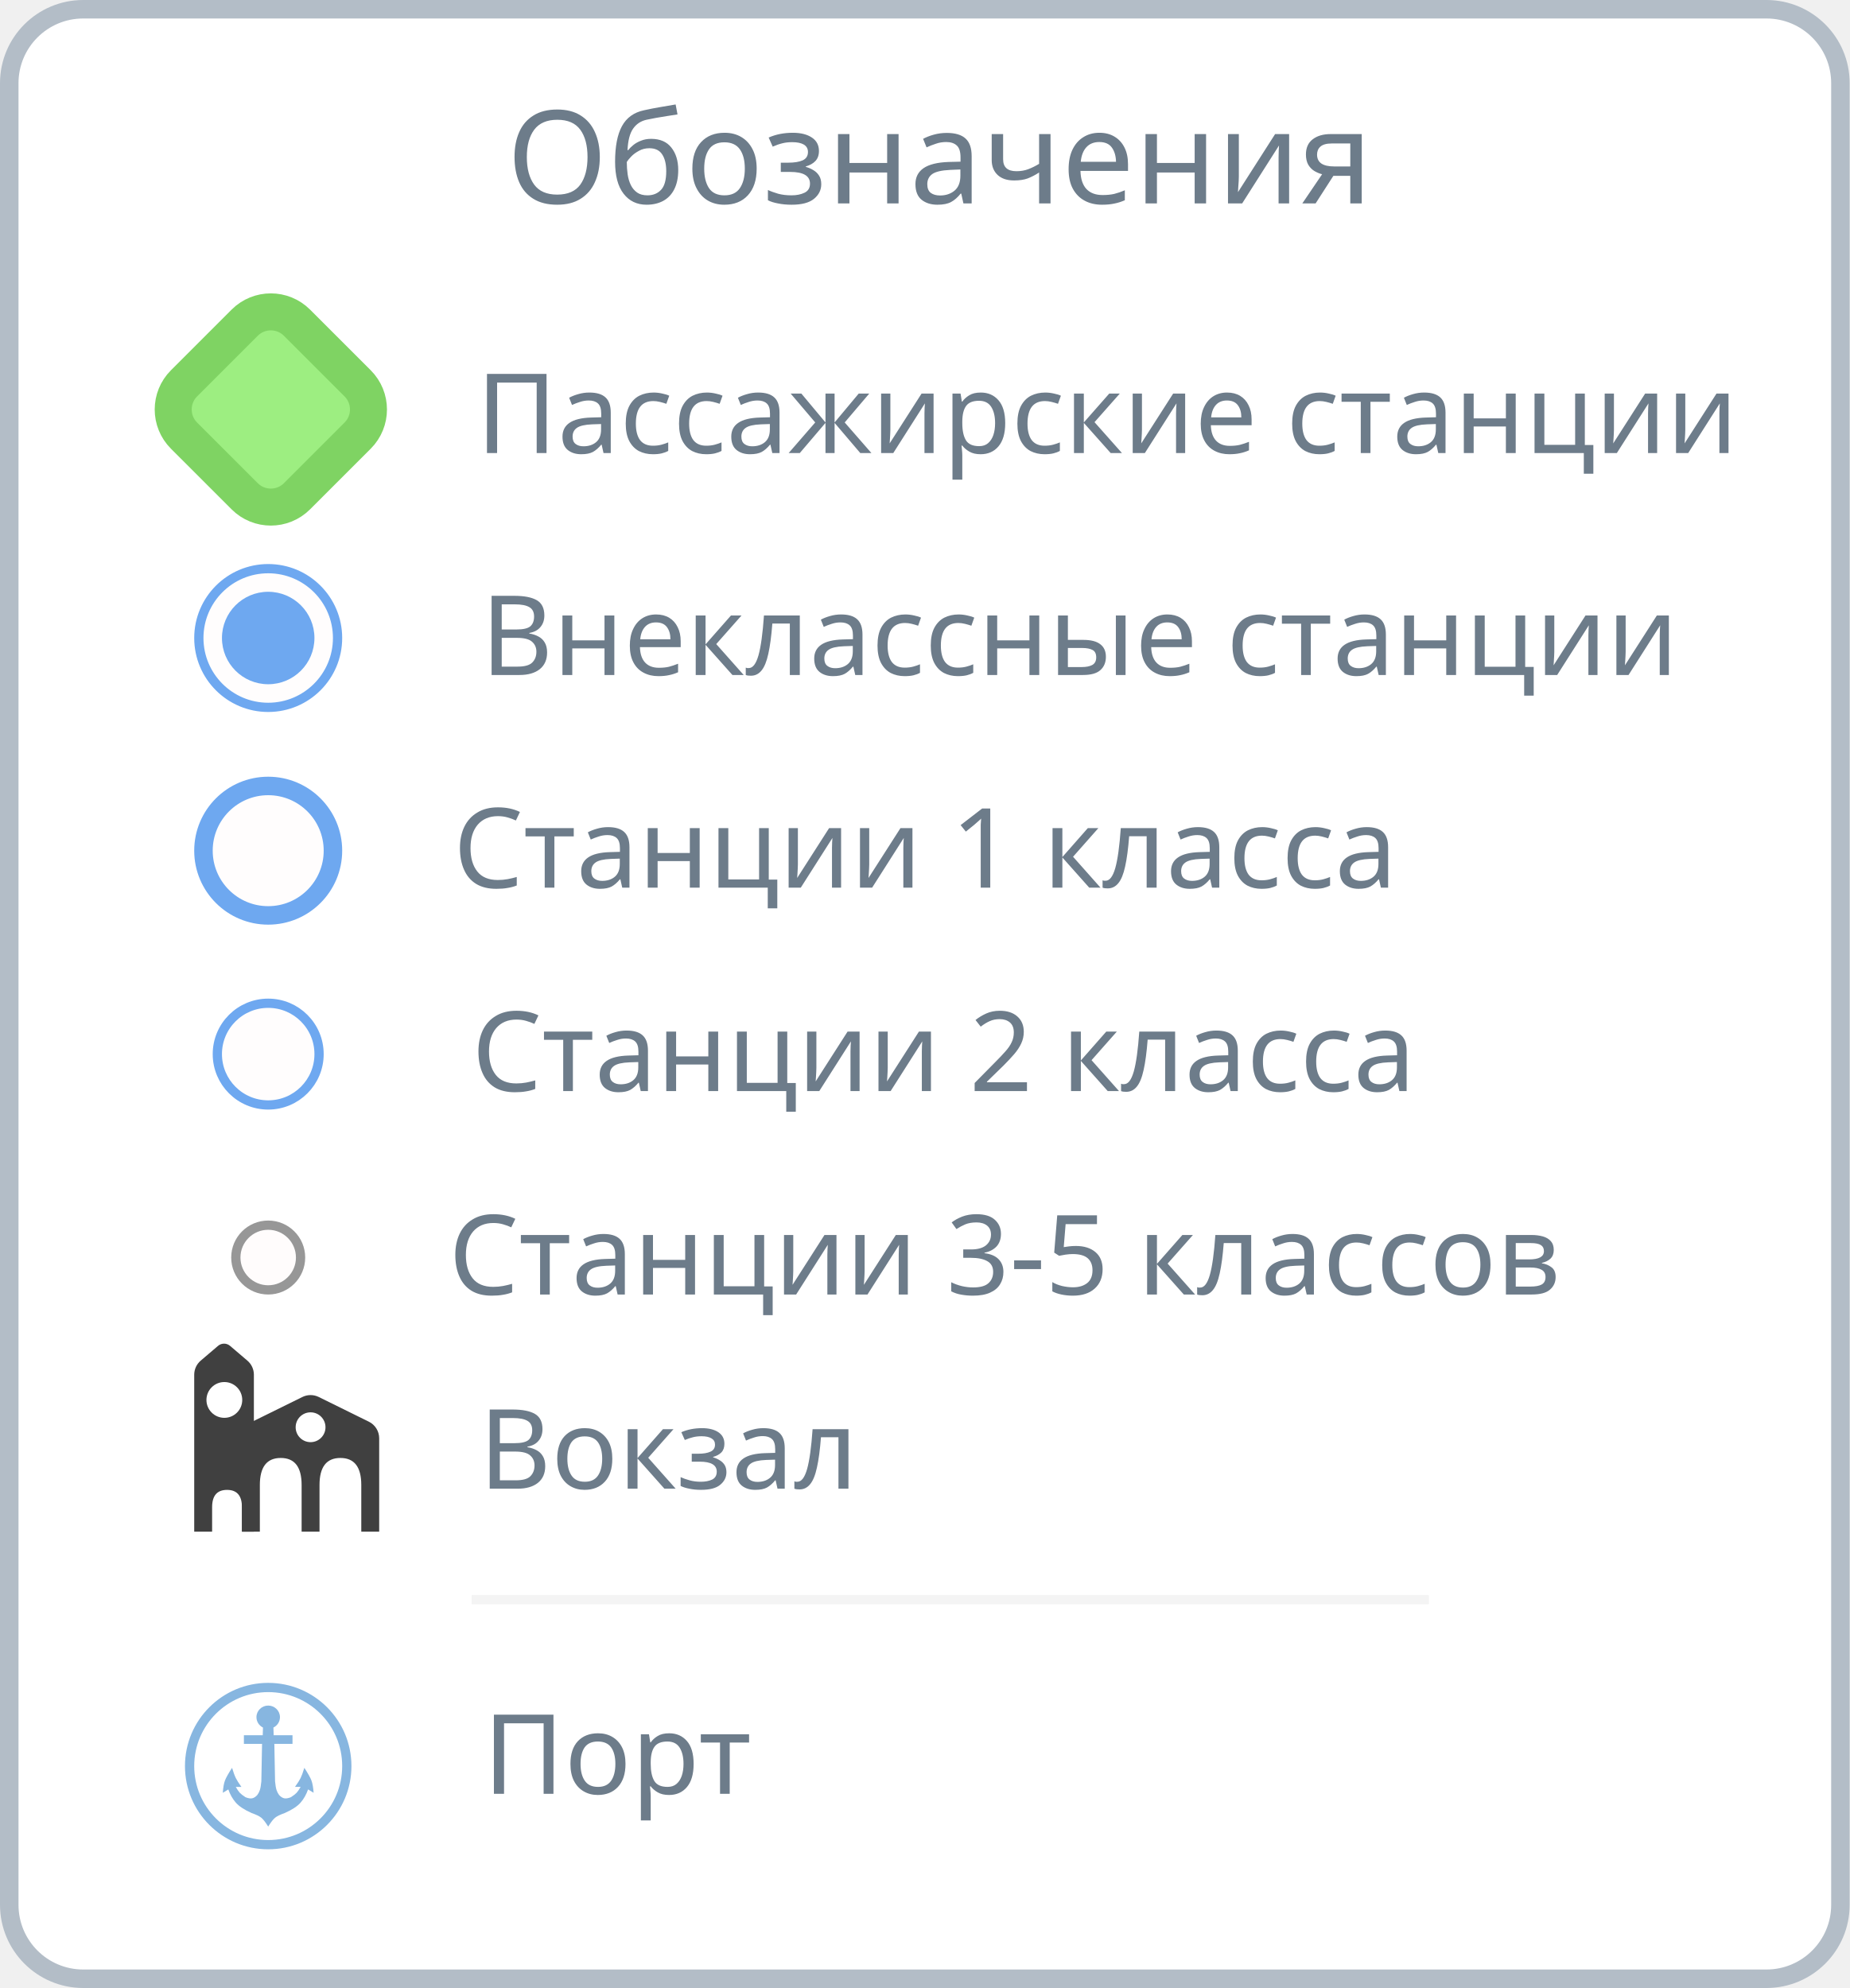
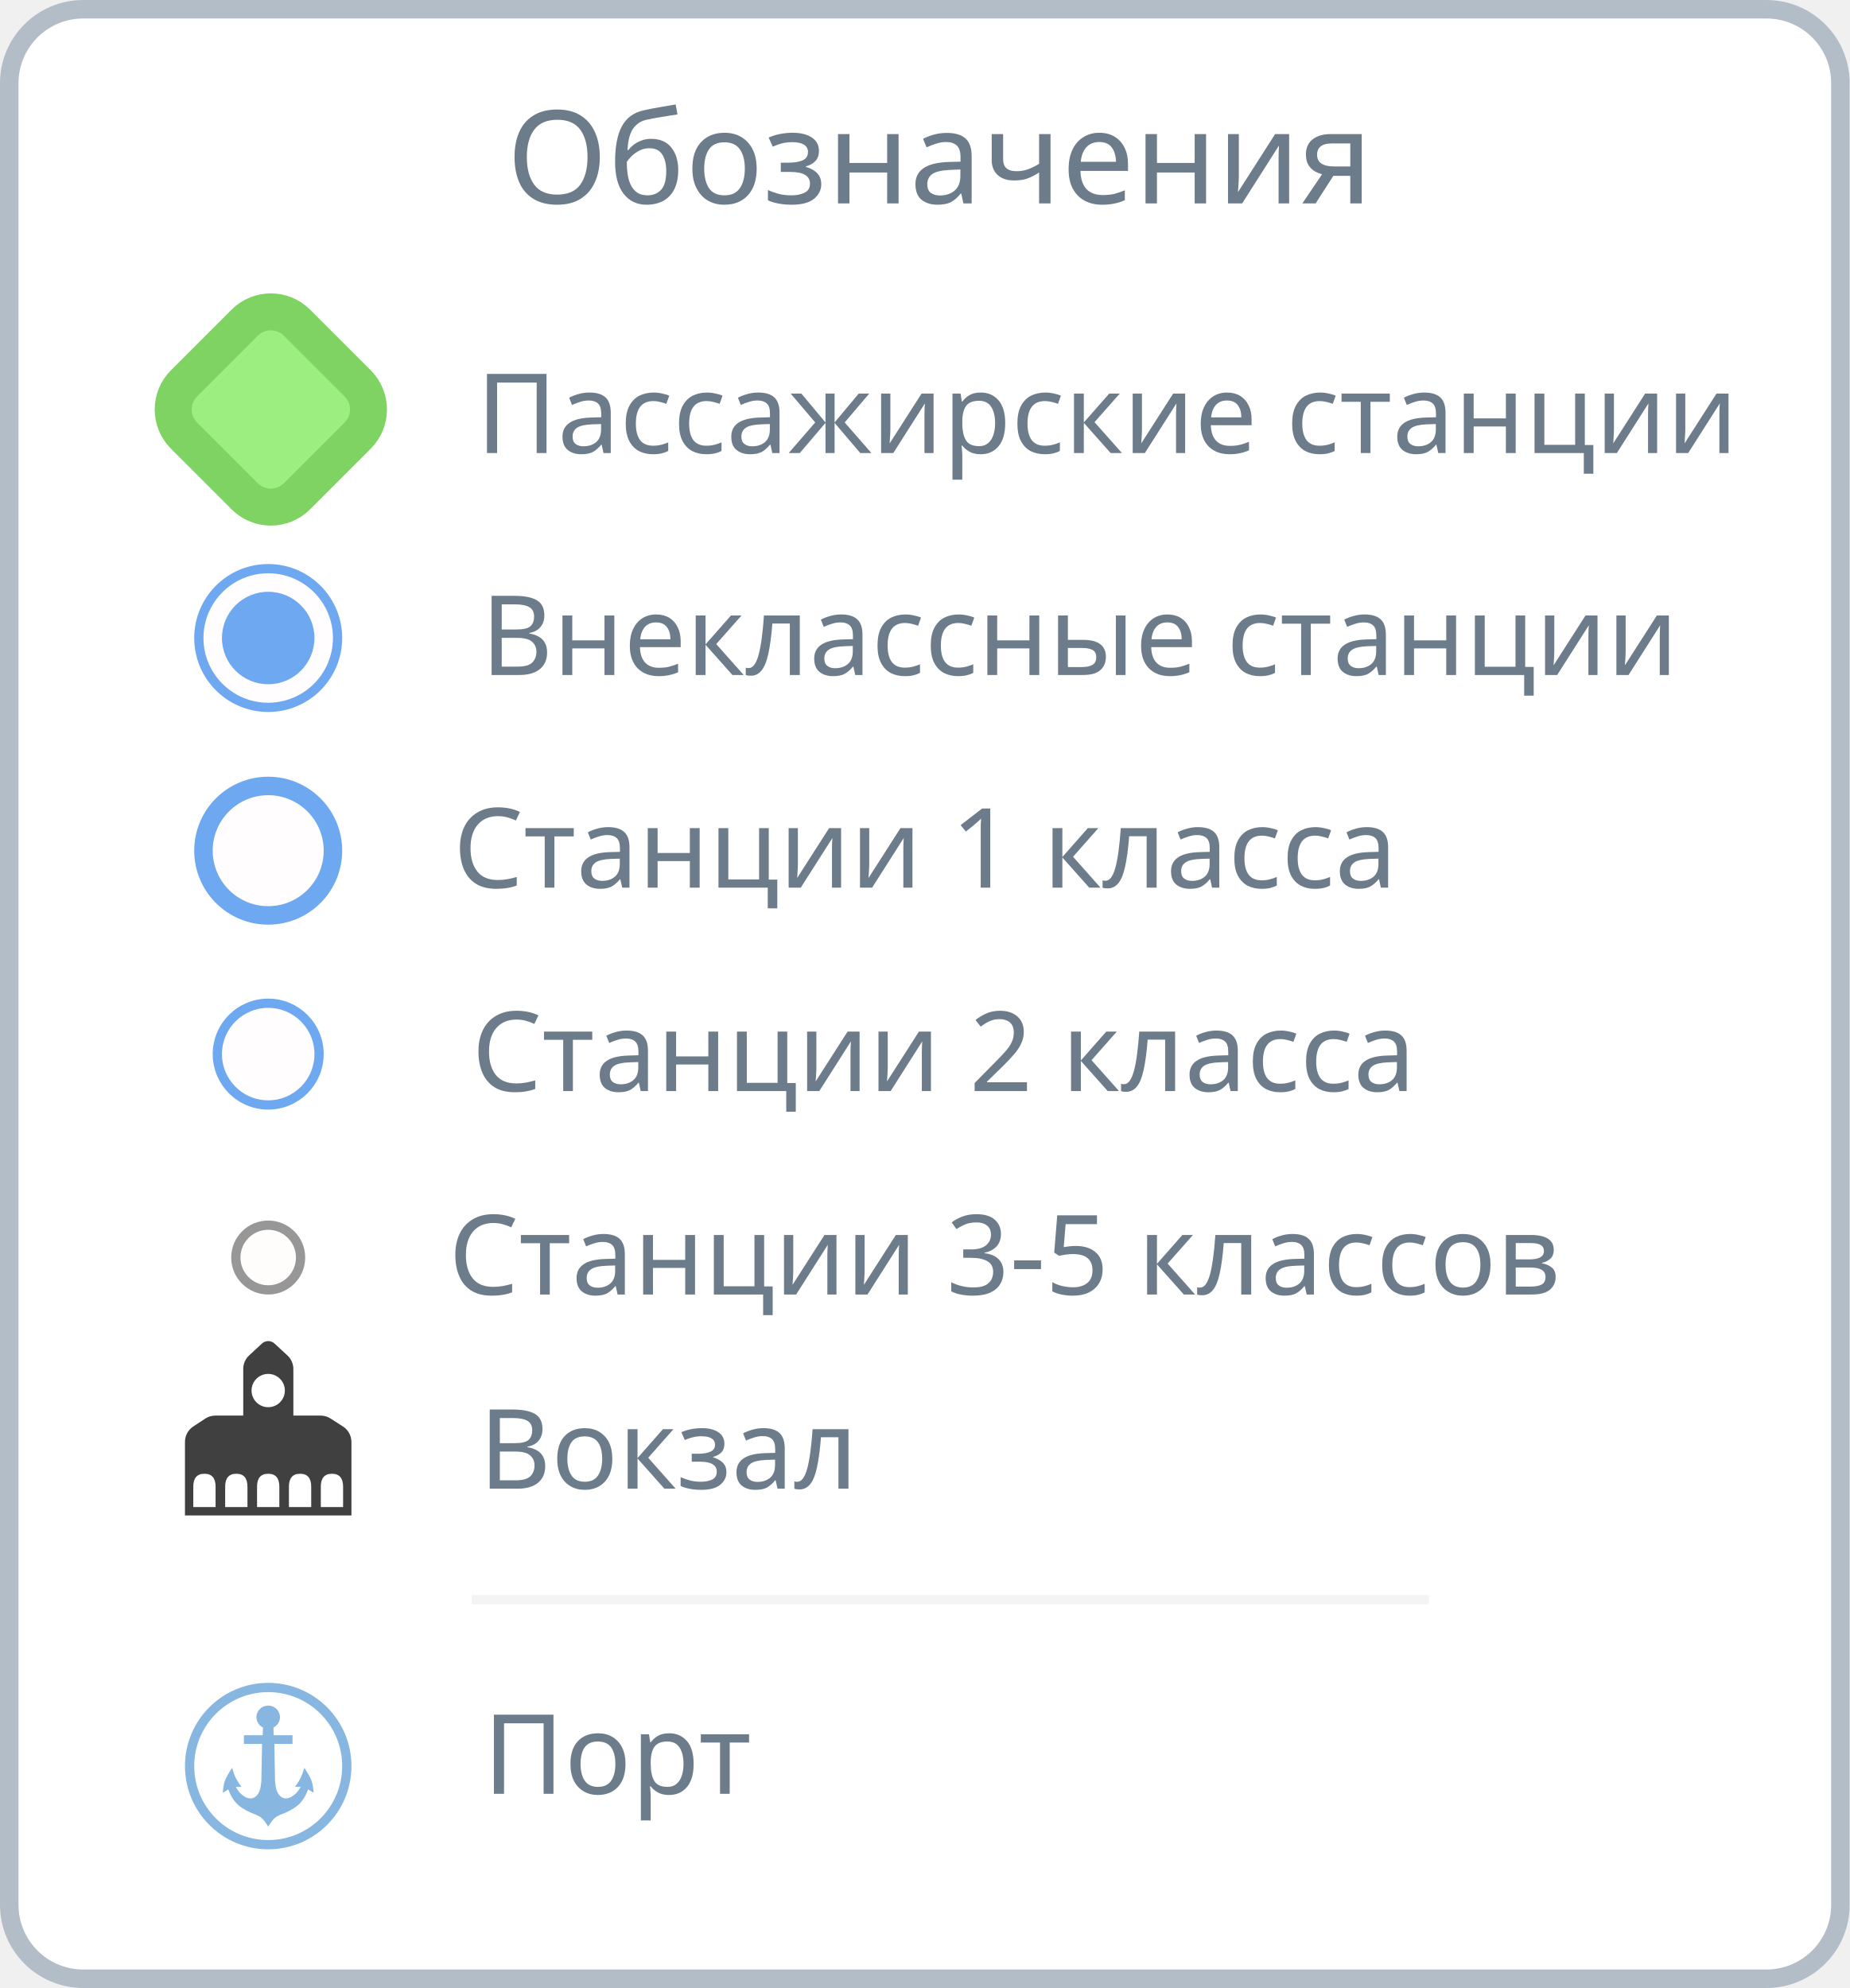
<svg xmlns="http://www.w3.org/2000/svg" width="200px" height="215px" viewBox="0 0 200 215" version="1.1">
  <g id="legend" stroke="none" stroke-width="1" fill="none" fill-rule="evenodd">
    <rect id="Rectangle" stroke="#B3BDC7" stroke-width="2" fill="#FFFFFF" x="1" y="1" width="198" height="213" rx="8" />
    <g id="Group-2" transform="translate(21, 61)">
      <circle id="Oval" stroke="#6EA8F0" fill="#FFFDFD" cx="8" cy="8" r="7.5" />
      <circle id="Oval" fill="#6EA8F0" cx="8" cy="8" r="5" />
    </g>
    <text id="Внеклассные-станции" font-family="AvenirNext-Regular, Avenir Next" font-size="12" font-weight="normal" fill="#6D7C8A">
      <tspan x="52" y="73">Внеклассные станции</tspan>
    </text>
    <circle id="Oval" stroke="#6EA8F0" stroke-width="2" fill="#FFFDFD" cx="29" cy="92" r="7" />
    <g id="st" transform="translate(23, 108)" fill="#FFFDFD" stroke="#6EA8F0">
      <circle id="Oval" cx="6" cy="6" r="5.5" />
    </g>
    <text id="Обозначения" font-family="AvenirNext-Medium, Avenir Next" font-size="14" font-weight="400" fill="#6D7C8A">
      <tspan x="54.776" y="22">Обозначения</tspan>
    </text>
    <text id="Станции-1-класса" font-family="AvenirNext-Regular, Avenir Next" font-size="12" font-weight="normal" fill="#6D7C8A">
      <tspan x="49" y="96"> Станции 1 класса</tspan>
    </text>
    <text id="Станции-2-класса" font-family="AvenirNext-Regular, Avenir Next" font-size="12" font-weight="normal" fill="#6D7C8A">
      <tspan x="51" y="118">Станции 2 класса</tspan>
    </text>
    <text id="Станции-3-5-классов" font-family="AvenirNext-Regular, Avenir Next" font-size="12" font-weight="normal" fill="#6D7C8A">
      <tspan x="48.5" y="140"> Станции 3-5 классов</tspan>
    </text>
    <path d="M33.921,35.648 L24.648,35.648 C23.544,35.648 22.544,36.096 21.82,36.82 C21.096,37.544 20.648,38.544 20.648,39.648 L20.648,48.921 C20.648,50.026 21.096,51.026 21.82,51.75 C22.544,52.473 23.544,52.921 24.648,52.921 L33.921,52.921 C35.026,52.921 36.026,52.473 36.75,51.75 C37.473,51.026 37.921,50.026 37.921,48.921 L37.921,39.648 C37.921,38.544 37.473,37.544 36.75,36.82 C36.026,36.096 35.026,35.648 33.921,35.648 Z" id="Rectangle" stroke="#7FD363" stroke-width="4" fill="#9DEE81" transform="translate(29.28473, 44.28473) rotate(-45) translate(-29.28473, -44.28473) " />
    <text id="Пассажирские-станции" font-family="AvenirNext-Regular, Avenir Next" font-size="12" font-weight="normal" fill="#6D7C8A">
      <tspan x="51.5" y="49">Пассажирские станции</tspan>
    </text>
    <text id="Порт" font-family="AvenirNext-Regular, Avenir Next" font-size="12" font-weight="normal" fill="#6D7C8A">
      <tspan x="52.25" y="194">Порт</tspan>
    </text>
    <circle id="Oval" stroke="#979797" fill="#FFFCFC" cx="29" cy="136" r="3.5" />
    <g id="Group" transform="translate(20, 182)">
      <circle id="Oval" stroke="#87B6E0" fill="#FFFFFF" cx="9" cy="9" r="8.5" />
      <path d="M8.999,2.455 C9.702,2.455 10.271,3.016 10.271,3.708 C10.271,4.201 9.983,4.627 9.564,4.832 L9.591,5.663 L11.628,5.663 L11.628,6.6 L9.665,6.6 L9.742,10.656 C9.783,11.088 9.838,11.402 9.904,11.599 C9.97,11.796 10.06,11.97 10.174,12.121 C10.346,12.317 10.528,12.437 10.719,12.481 C10.91,12.525 11.155,12.488 11.454,12.368 C11.74,12.182 11.945,12.023 12.071,11.889 C12.196,11.756 12.341,11.543 12.505,11.252 L12.505,11.252 L11.896,11.252 C12.182,10.855 12.385,10.534 12.505,10.29 C12.625,10.046 12.759,9.679 12.908,9.19 C13.308,9.804 13.566,10.265 13.68,10.573 C13.794,10.881 13.87,11.32 13.909,11.889 L13.909,11.889 L13.312,11.524 C13.121,12.074 12.852,12.549 12.505,12.948 C12.158,13.347 11.589,13.723 10.797,14.075 C10.295,14.252 9.943,14.424 9.742,14.588 C9.541,14.753 9.293,15.072 8.999,15.545 L8.999,15.545 L8.999,15.542 L8.893,15.374 C8.646,14.993 8.434,14.731 8.258,14.587 C8.057,14.422 7.705,14.251 7.203,14.073 C6.411,13.721 5.842,13.346 5.495,12.947 C5.148,12.547 4.879,12.072 4.688,11.522 L4.091,11.888 C4.13,11.318 4.206,10.879 4.32,10.571 C4.434,10.263 4.692,9.803 5.092,9.189 C5.241,9.678 5.375,10.044 5.495,10.289 C5.615,10.533 5.818,10.854 6.104,11.25 L5.495,11.25 C5.659,11.542 5.804,11.754 5.929,11.888 C6.055,12.021 6.26,12.181 6.546,12.366 C6.845,12.486 7.09,12.524 7.281,12.48 C7.472,12.435 7.654,12.315 7.826,12.12 C7.94,11.969 8.03,11.795 8.096,11.598 C8.162,11.401 8.217,11.087 8.258,10.655 L8.335,6.599 L6.372,6.599 L6.372,5.661 L8.409,5.661 L8.436,4.832 C8.016,4.628 7.728,4.201 7.728,3.708 C7.728,3.016 8.297,2.455 8.999,2.455 Z" id="Combined-Shape" fill="#87B6E0" transform="translate(9, 9) scale(-1, 1) translate(-9, -9) " />
    </g>
    <line x1="51" y1="173" x2="154.5" y2="173" id="Path-79" stroke="#F4F4F4" />
-     <g id="zd_vkz" transform="translate(21, 145)" fill="#404040">
-       <path d="M13.465,6.083 L18.885,8.755 C19.568,9.092 20,9.788 20,10.549 L20,20.645 L18.065,20.645 L18.065,15.599 C18.065,13.651 17.312,12.677 15.806,12.677 C14.301,12.677 13.548,13.651 13.548,15.599 L13.548,15.599 L13.548,20.645 L11.613,20.645 L11.613,15.599 C11.613,13.651 10.86,12.677 9.355,12.677 C7.849,12.677 7.097,13.651 7.097,15.599 L7.097,15.599 L7.097,20.645 L5.161,20.645 L5.161,9.305 L11.696,6.083 C12.254,5.808 12.908,5.808 13.465,6.083 Z M12.581,7.742 C11.69,7.742 10.968,8.464 10.968,9.355 C10.968,10.246 11.69,10.968 12.581,10.968 C13.471,10.968 14.194,10.246 14.194,9.355 C14.194,8.464 13.471,7.742 12.581,7.742 Z" id="Combined-Shape" />
-       <path d="M3.875,0.553 L5.749,2.151 C6.195,2.531 6.452,3.087 6.452,3.673 L6.452,20.645 L5.161,20.645 L5.161,18.003 C5.161,16.817 4.676,16.194 3.706,16.135 L3.548,16.13 C2.473,16.13 1.935,16.754 1.935,18.003 L1.935,18.003 L1.935,20.645 L0,20.645 L0,3.673 C8.16447282e-16,3.087 0.257,2.531 0.703,2.151 L2.577,0.553 C2.951,0.234 3.501,0.234 3.875,0.553 Z M3.258,4.466 C2.189,4.466 1.322,5.333 1.322,6.402 C1.322,7.471 2.189,8.337 3.258,8.337 C4.327,8.337 5.193,7.471 5.193,6.402 C5.193,5.333 4.327,4.466 3.258,4.466 Z" id="Combined-Shape" />
+     <g id="zd_vkz" transform="translate(20, 145)" fill="#404040">
+       <path d="M9.68,0.3 L11.074,1.584 C11.486,1.963 11.72,2.497 11.72,3.056 L11.72,13.494 L6.3,13.494 L6.3,3.052 C6.3,2.495 6.532,1.964 6.94,1.585 L8.322,0.303 C8.705,-0.052 9.296,-0.053 9.68,0.3 Z M9,3.586 C8.006,3.586 7.2,4.392 7.2,5.386 C7.2,6.38 8.006,7.186 9,7.186 C9.994,7.186 10.8,6.38 10.8,5.386 C10.8,4.392 9.994,3.586 9,3.586 Z" id="Combined-Shape" />
+       <path d="M14.662,8.094 C15.045,8.094 15.42,8.204 15.742,8.411 L17.08,9.27 C17.654,9.638 18,10.272 18,10.953 L18,18.894 L0,18.894 L0,10.94 C-8.24998011e-17,10.266 0.339,9.638 0.902,9.268 L2.19,8.422 C2.516,8.208 2.898,8.094 3.288,8.094 L14.662,8.094 Z M2.105,14.386 C1.302,14.386 0.9,14.853 0.9,15.785 L0.9,15.785 L0.9,17.986 L3.31,17.986 L3.31,15.785 C3.31,14.853 2.908,14.386 2.105,14.386 Z M15.893,14.386 C15.09,14.386 14.688,14.853 14.688,15.785 L14.688,15.785 L14.688,17.986 L17.098,17.986 L17.098,15.785 C17.098,14.853 16.696,14.386 15.893,14.386 Z M5.552,14.386 C4.749,14.386 4.347,14.853 4.347,15.785 L4.347,15.785 L4.347,17.986 L6.757,17.986 L6.757,15.785 C6.757,14.853 6.355,14.386 5.552,14.386 Z M12.446,14.386 C11.643,14.386 11.241,14.853 11.241,15.785 L11.241,15.785 L11.241,17.986 L13.651,17.986 L13.651,15.785 C13.651,14.853 13.249,14.386 12.446,14.386 Z M8.999,14.386 C8.196,14.386 7.794,14.853 7.794,15.785 L7.794,15.785 L7.794,17.986 L10.204,17.986 L10.204,15.785 C10.204,14.853 9.802,14.386 8.999,14.386 Z" id="Combined-Shape" />
    </g>
    <text id="Вокзал" font-family="AvenirNext-Regular, Avenir Next" font-size="12" font-weight="normal" fill="#6D7C8A">
      <tspan x="51.796" y="161">Вокзал</tspan>
    </text>
  </g>
</svg>
